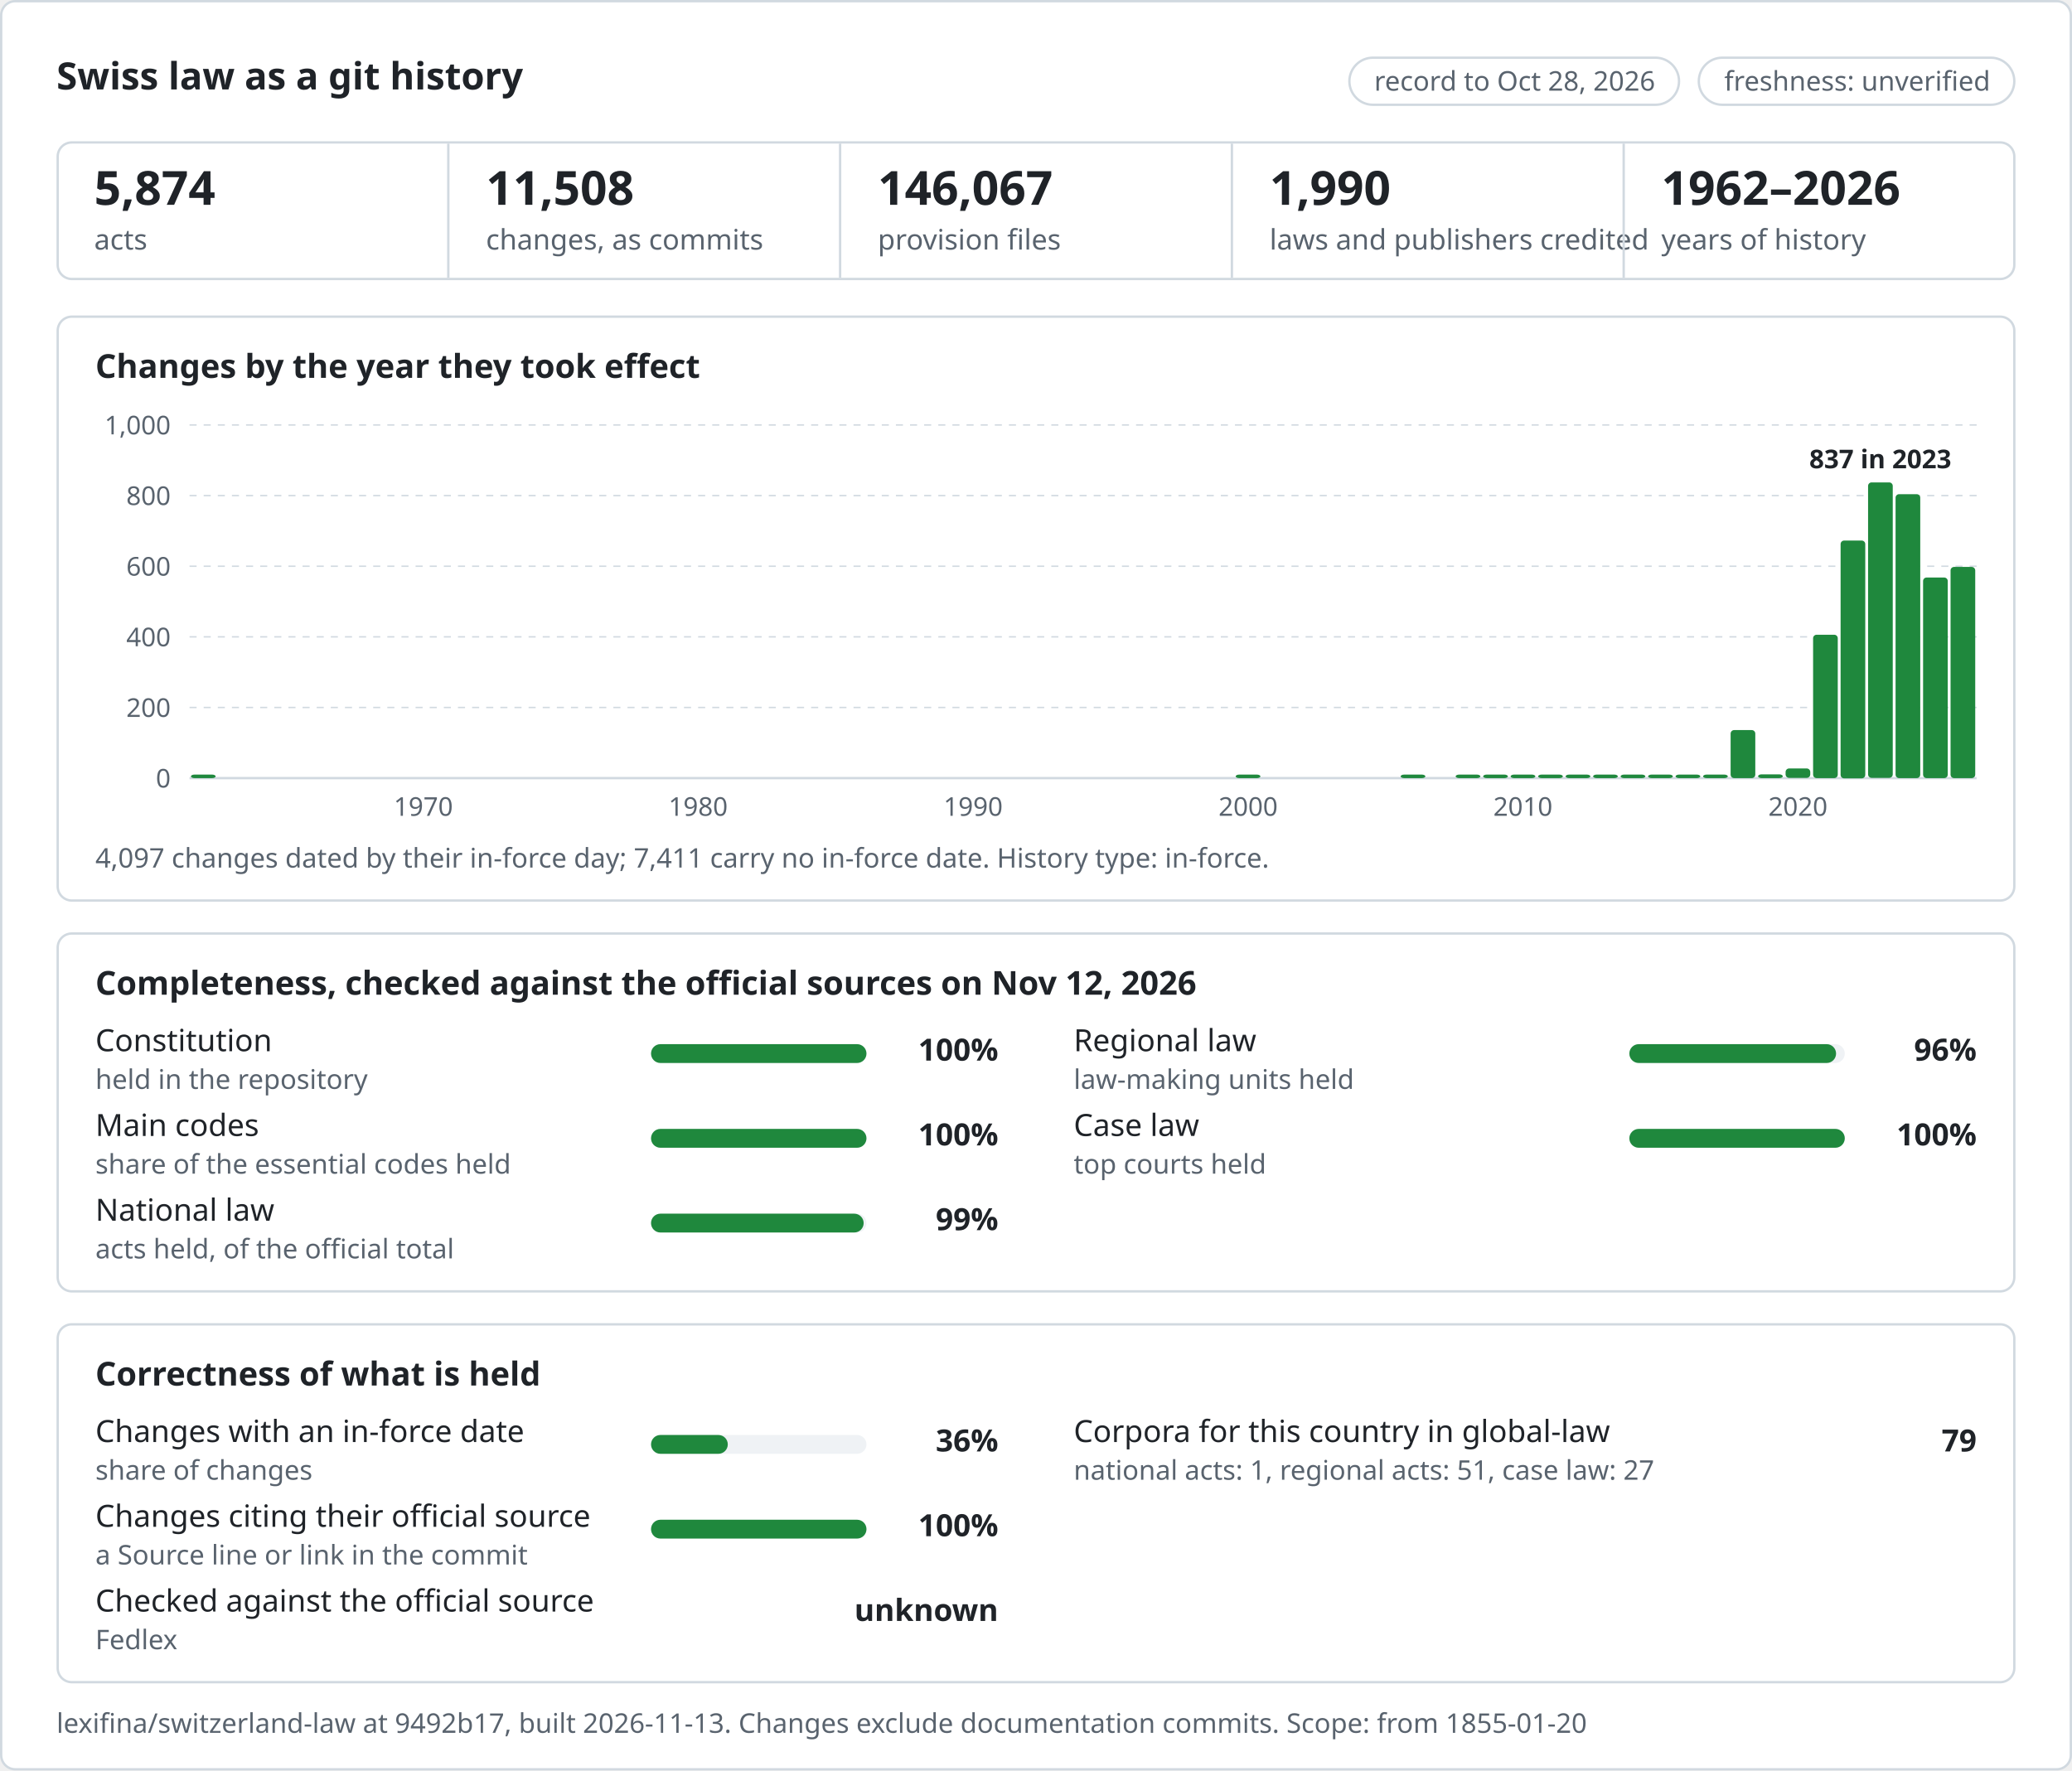
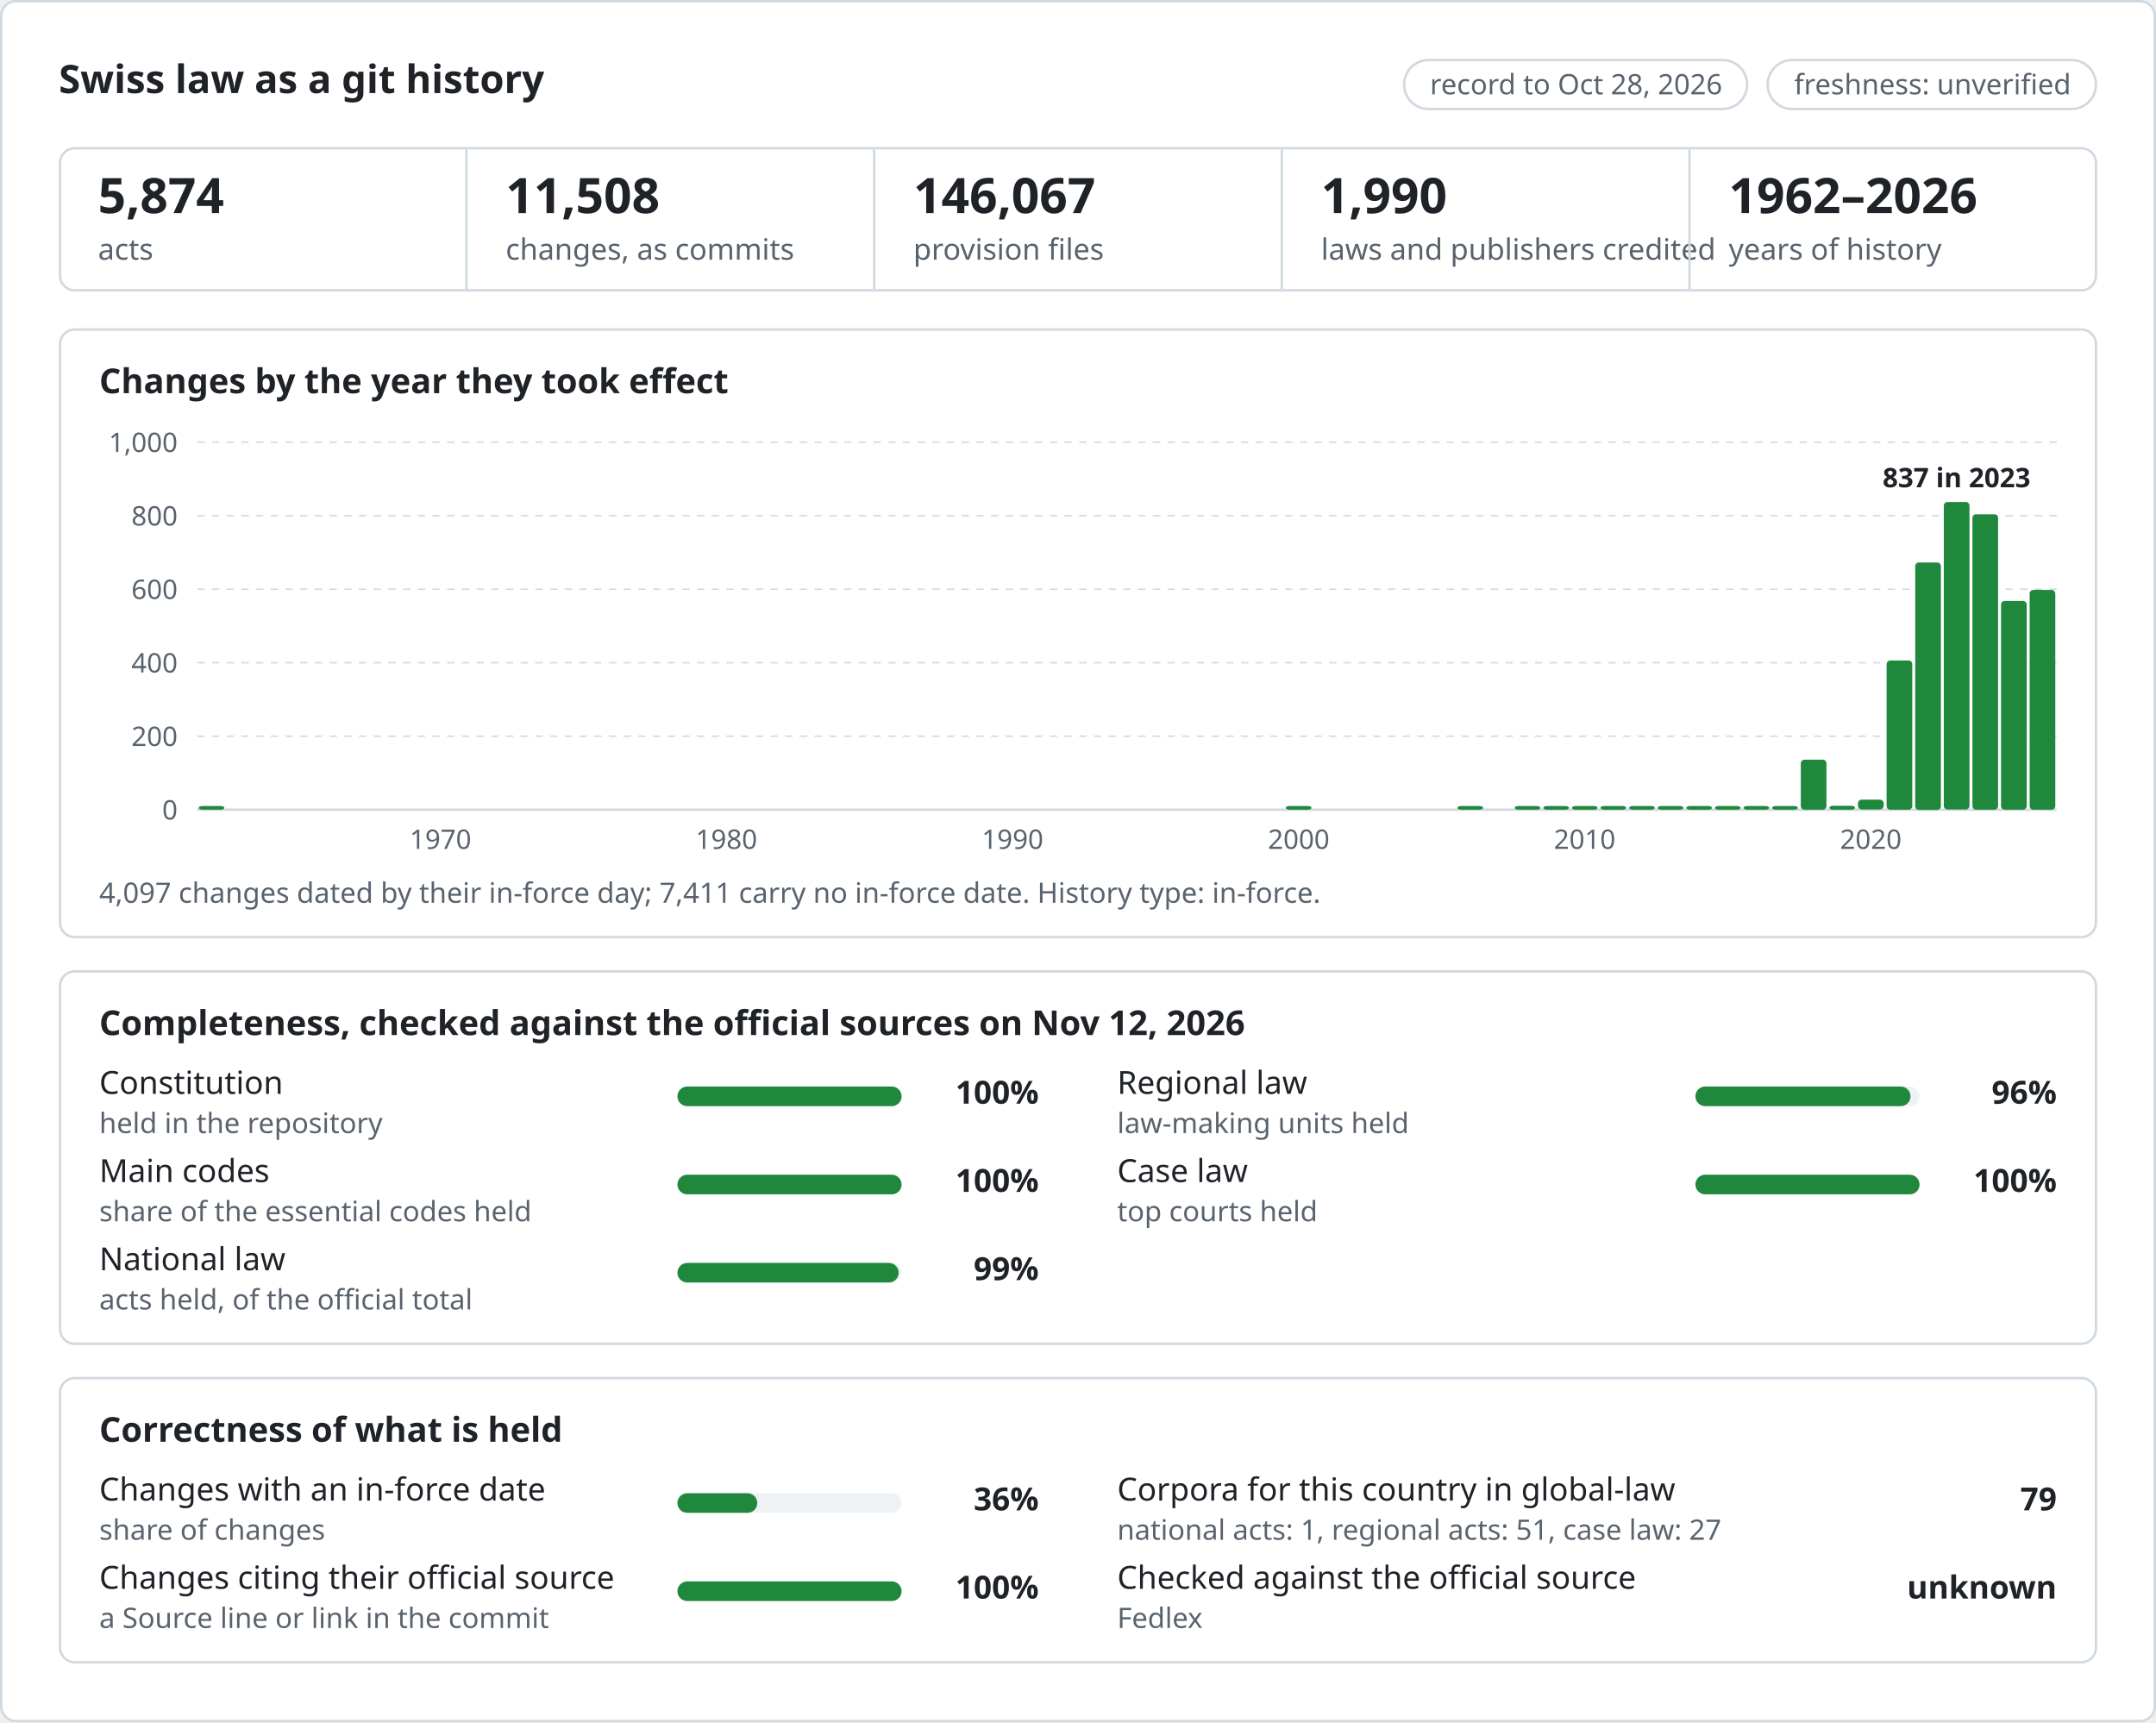
- <svg xmlns="http://www.w3.org/2000/svg" width="880" height="752" viewBox="0 0 880 752" font-family="-apple-system,BlinkMacSystemFont,Segoe UI,Noto Sans,Helvetica,Arial,sans-serif">
-   <rect x="0.5" y="0.5" width="879" height="751" rx="6" fill="#ffffff" stroke="#d1d9e0" />
+ <svg xmlns="http://www.w3.org/2000/svg" width="880" height="703" viewBox="0 0 880 703" font-family="-apple-system,BlinkMacSystemFont,Segoe UI,Noto Sans,Helvetica,Arial,sans-serif">
+   <rect x="0.5" y="0.5" width="879" height="702" rx="6" fill="#ffffff" stroke="#d1d9e0" />
  <text x="24" y="38" font-size="16" font-weight="600" fill="#1f2328">Swiss law as a git history</text>
  <rect x="573.1" y="24.5" width="140" height="20" rx="10" fill="none" stroke="#d1d9e0" />
  <text x="643.3" y="38.5" font-size="11.5" font-weight="500" text-anchor="middle" fill="#59636e">record to Oct 28, 2026</text>
  <rect x="721.5" y="24.5" width="134" height="20" rx="10" fill="none" stroke="#d1d9e0" />
  <text x="788.8" y="38.5" font-size="11.5" font-weight="500" text-anchor="middle" fill="#59636e">freshness: unverified</text>
  <rect x="24.5" y="60.5" width="831" height="58" rx="6" fill="#ffffff" stroke="#d1d9e0" />
  <text x="40.0" y="87" font-size="20" font-weight="600" fill="#1f2328">5,874</text>
  <text x="40.0" y="106" font-size="12" fill="#59636e">acts</text>
  <line x1="190.4" y1="61" x2="190.4" y2="118" stroke="#d1d9e0" />
  <text x="206.4" y="87" font-size="20" font-weight="600" fill="#1f2328">11,508</text>
  <text x="206.4" y="106" font-size="12" fill="#59636e">changes, as commits</text>
  <line x1="356.8" y1="61" x2="356.8" y2="118" stroke="#d1d9e0" />
  <text x="372.8" y="87" font-size="20" font-weight="600" fill="#1f2328">146,067</text>
  <text x="372.8" y="106" font-size="12" fill="#59636e">provision files</text>
  <line x1="523.2" y1="61" x2="523.2" y2="118" stroke="#d1d9e0" />
  <text x="539.2" y="87" font-size="20" font-weight="600" fill="#1f2328">1,990</text>
  <text x="539.2" y="106" font-size="12" fill="#59636e" textLength="142" lengthAdjust="spacingAndGlyphs">laws and publishers credited</text>
  <line x1="689.6" y1="61" x2="689.6" y2="118" stroke="#d1d9e0" />
  <text x="705.6" y="87" font-size="20" font-weight="600" fill="#1f2328">1962–2026</text>
  <text x="705.6" y="106" font-size="12" fill="#59636e">years of history</text>
  <rect x="24.5" y="134.5" width="831" height="248" rx="6" fill="#ffffff" stroke="#d1d9e0" />
  <text x="40.5" y="160.5" font-size="14" font-weight="600" fill="#1f2328">Changes by the year they took effect</text>
  <line x1="80.5" y1="330.5" x2="839.5" y2="330.5" stroke="#d1d9e0" stroke-width="1" />
  <text x="72.5" y="334.5" font-size="11" text-anchor="end" fill="#59636e">0</text>
  <line x1="80.5" y1="300.5" x2="839.5" y2="300.5" stroke="#d1d9e0" stroke-width="0.6" stroke-dasharray="3 3" />
  <text x="72.5" y="304.5" font-size="11" text-anchor="end" fill="#59636e">200</text>
  <line x1="80.5" y1="270.5" x2="839.5" y2="270.5" stroke="#d1d9e0" stroke-width="0.6" stroke-dasharray="3 3" />
  <text x="72.5" y="274.5" font-size="11" text-anchor="end" fill="#59636e">400</text>
  <line x1="80.5" y1="240.5" x2="839.5" y2="240.5" stroke="#d1d9e0" stroke-width="0.6" stroke-dasharray="3 3" />
  <text x="72.5" y="244.5" font-size="11" text-anchor="end" fill="#59636e">600</text>
  <line x1="80.5" y1="210.5" x2="839.5" y2="210.5" stroke="#d1d9e0" stroke-width="0.6" stroke-dasharray="3 3" />
  <text x="72.5" y="214.5" font-size="11" text-anchor="end" fill="#59636e">800</text>
  <line x1="80.5" y1="180.5" x2="839.5" y2="180.5" stroke="#d1d9e0" stroke-width="0.6" stroke-dasharray="3 3" />
  <text x="72.5" y="184.5" font-size="11" text-anchor="end" fill="#59636e">1,000</text>
  <rect x="81.10" y="329.0" width="10.48" height="1.5" rx="1.5" fill="#1f883d" />
  <text x="179.8" y="346.5" font-size="11" text-anchor="middle" fill="#59636e">1970</text>
  <text x="296.5" y="346.5" font-size="11" text-anchor="middle" fill="#59636e">1980</text>
  <text x="413.3" y="346.5" font-size="11" text-anchor="middle" fill="#59636e">1990</text>
  <rect x="524.82" y="329.0" width="10.48" height="1.5" rx="1.5" fill="#1f883d" />
  <text x="530.1" y="346.5" font-size="11" text-anchor="middle" fill="#59636e">2000</text>
  <rect x="594.88" y="329.0" width="10.48" height="1.5" rx="1.5" fill="#1f883d" />
  <rect x="618.24" y="329.0" width="10.48" height="1.5" rx="1.5" fill="#1f883d" />
  <rect x="629.92" y="329.0" width="10.48" height="1.5" rx="1.5" fill="#1f883d" />
  <rect x="641.59" y="329.0" width="10.48" height="1.5" rx="1.5" fill="#1f883d" />
  <text x="646.8" y="346.5" font-size="11" text-anchor="middle" fill="#59636e">2010</text>
  <rect x="653.27" y="329.0" width="10.48" height="1.5" rx="1.5" fill="#1f883d" />
  <rect x="664.95" y="329.0" width="10.48" height="1.5" rx="1.5" fill="#1f883d" />
  <rect x="676.62" y="329.0" width="10.48" height="1.5" rx="1.5" fill="#1f883d" />
  <rect x="688.30" y="329.0" width="10.48" height="1.5" rx="1.5" fill="#1f883d" />
  <rect x="699.98" y="329.0" width="10.48" height="1.5" rx="1.5" fill="#1f883d" />
  <rect x="711.65" y="329.0" width="10.48" height="1.5" rx="1.5" fill="#1f883d" />
  <rect x="723.33" y="329.0" width="10.48" height="1.5" rx="1.5" fill="#1f883d" />
  <rect x="735.01" y="310.1" width="10.48" height="20.4" rx="1.5" fill="#1f883d" />
  <rect x="746.68" y="328.9" width="10.48" height="1.6" rx="1.5" fill="#1f883d" />
  <rect x="758.36" y="326.4" width="10.48" height="4.0" rx="1.5" fill="#1f883d" />
  <text x="763.6" y="346.5" font-size="11" text-anchor="middle" fill="#59636e">2020</text>
  <rect x="770.04" y="269.6" width="10.48" height="60.9" rx="1.5" fill="#1f883d" />
  <rect x="781.72" y="229.6" width="10.48" height="101.0" rx="1.5" fill="#1f883d" />
  <rect x="793.39" y="204.9" width="10.48" height="125.5" rx="1.5" fill="#1f883d" />
  <text x="798.6" y="198.9" font-size="11" font-weight="600" text-anchor="middle" fill="#1f2328">837 in 2023</text>
  <rect x="805.07" y="209.9" width="10.48" height="120.6" rx="1.5" fill="#1f883d" />
  <rect x="816.75" y="245.3" width="10.48" height="85.2" rx="1.5" fill="#1f883d" />
  <rect x="828.42" y="240.8" width="10.48" height="89.7" rx="1.5" fill="#1f883d" />
  <text x="40.5" y="368.5" font-size="11.5" fill="#59636e">4,097 changes dated by their in-force day; 7,411 carry no in-force date. History type: in-force.</text>
  <rect x="24.5" y="396.5" width="831" height="152" rx="6" fill="#ffffff" stroke="#d1d9e0" />
  <text x="40.5" y="422.5" font-size="14" font-weight="600" fill="#1f2328">Completeness, checked against the official sources on Nov 12, 2026</text>
  <text x="40.5" y="446.5" font-size="13" fill="#1f2328">Constitution</text>
  <text x="40.5" y="462.5" font-size="11.5" fill="#59636e">held in the repository</text>
  <g>
    <rect x="276.5" y="443.5" width="91.5" height="8" rx="4" fill="#eff2f5" />
    <rect x="276.5" y="443.5" width="91.5" height="8" rx="4" fill="#1f883d" />
  </g>
  <text x="424.0" y="450.5" font-size="13" font-weight="600" text-anchor="end" fill="#1f2328">100%</text>
  <text x="40.5" y="482.5" font-size="13" fill="#1f2328">Main codes</text>
  <text x="40.5" y="498.5" font-size="11.5" fill="#59636e">share of the essential codes held</text>
  <g>
    <rect x="276.5" y="479.5" width="91.5" height="8" rx="4" fill="#eff2f5" />
    <rect x="276.5" y="479.5" width="91.5" height="8" rx="4" fill="#1f883d" />
  </g>
  <text x="424.0" y="486.5" font-size="13" font-weight="600" text-anchor="end" fill="#1f2328">100%</text>
  <text x="40.5" y="518.5" font-size="13" fill="#1f2328">National law</text>
  <text x="40.5" y="534.5" font-size="11.5" fill="#59636e">acts held, of the official total</text>
  <g>
    <rect x="276.5" y="515.5" width="91.5" height="8" rx="4" fill="#eff2f5" />
    <rect x="276.5" y="515.5" width="90.3" height="8" rx="4" fill="#1f883d" />
  </g>
  <text x="424.0" y="522.5" font-size="13" font-weight="600" text-anchor="end" fill="#1f2328">99%</text>
  <text x="456.0" y="446.5" font-size="13" fill="#1f2328">Regional law</text>
  <text x="456.0" y="462.5" font-size="11.5" fill="#59636e">law-making units held</text>
  <g>
    <rect x="692.0" y="443.5" width="91.5" height="8" rx="4" fill="#eff2f5" />
    <rect x="692.0" y="443.5" width="87.8" height="8" rx="4" fill="#1f883d" />
  </g>
  <text x="839.5" y="450.5" font-size="13" font-weight="600" text-anchor="end" fill="#1f2328">96%</text>
  <text x="456.0" y="482.5" font-size="13" fill="#1f2328">Case law</text>
  <text x="456.0" y="498.5" font-size="11.5" fill="#59636e">top courts held</text>
  <g>
    <rect x="692.0" y="479.5" width="91.5" height="8" rx="4" fill="#eff2f5" />
    <rect x="692.0" y="479.5" width="91.5" height="8" rx="4" fill="#1f883d" />
  </g>
  <text x="839.5" y="486.5" font-size="13" font-weight="600" text-anchor="end" fill="#1f2328">100%</text>
-   <rect x="24.5" y="562.5" width="831" height="152" rx="6" fill="#ffffff" stroke="#d1d9e0" />
+   <rect x="24.5" y="562.5" width="831" height="116" rx="6" fill="#ffffff" stroke="#d1d9e0" />
  <text x="40.5" y="588.5" font-size="14" font-weight="600" fill="#1f2328">Correctness of what is held</text>
  <text x="40.5" y="612.5" font-size="13" fill="#1f2328">Changes with an in-force date</text>
  <text x="40.5" y="628.5" font-size="11.5" fill="#59636e">share of changes</text>
  <g>
    <rect x="276.5" y="609.5" width="91.5" height="8" rx="4" fill="#eff2f5" />
    <rect x="276.5" y="609.5" width="32.6" height="8" rx="4" fill="#1f883d" />
  </g>
  <text x="424.0" y="616.5" font-size="13" font-weight="600" text-anchor="end" fill="#1f2328">36%</text>
  <text x="40.5" y="648.5" font-size="13" fill="#1f2328">Changes citing their official source</text>
  <text x="40.5" y="664.5" font-size="11.5" fill="#59636e">a Source line or link in the commit</text>
  <g>
    <rect x="276.5" y="645.5" width="91.5" height="8" rx="4" fill="#eff2f5" />
    <rect x="276.5" y="645.5" width="91.5" height="8" rx="4" fill="#1f883d" />
  </g>
  <text x="424.0" y="652.5" font-size="13" font-weight="600" text-anchor="end" fill="#1f2328">100%</text>
-   <text x="40.5" y="684.5" font-size="13" fill="#1f2328">Checked against the official source</text>
-   <text x="40.5" y="700.5" font-size="11.5" fill="#59636e">Fedlex</text>
-   <text x="424.0" y="688.5" font-size="13" font-weight="600" text-anchor="end" fill="#1f2328">unknown</text>
  <text x="456.0" y="612.5" font-size="13" fill="#1f2328">Corpora for this country in global-law</text>
  <text x="456.0" y="628.5" font-size="11.5" fill="#59636e">national acts: 1, regional acts: 51, case law: 27</text>
  <text x="839.5" y="616.5" font-size="13" font-weight="600" text-anchor="end" fill="#1f2328">79</text>
-   <text x="24" y="736" font-size="11.5" fill="#59636e">lexifina/switzerland-law at 9492b17, built 2026-11-13. Changes exclude documentation commits. Scope: from 1855-01-20</text>
+   <text x="456.0" y="648.5" font-size="13" fill="#1f2328">Checked against the official source</text>
+   <text x="456.0" y="664.5" font-size="11.5" fill="#59636e">Fedlex</text>
+   <text x="839.5" y="652.5" font-size="13" font-weight="600" text-anchor="end" fill="#1f2328">unknown</text>
</svg>
